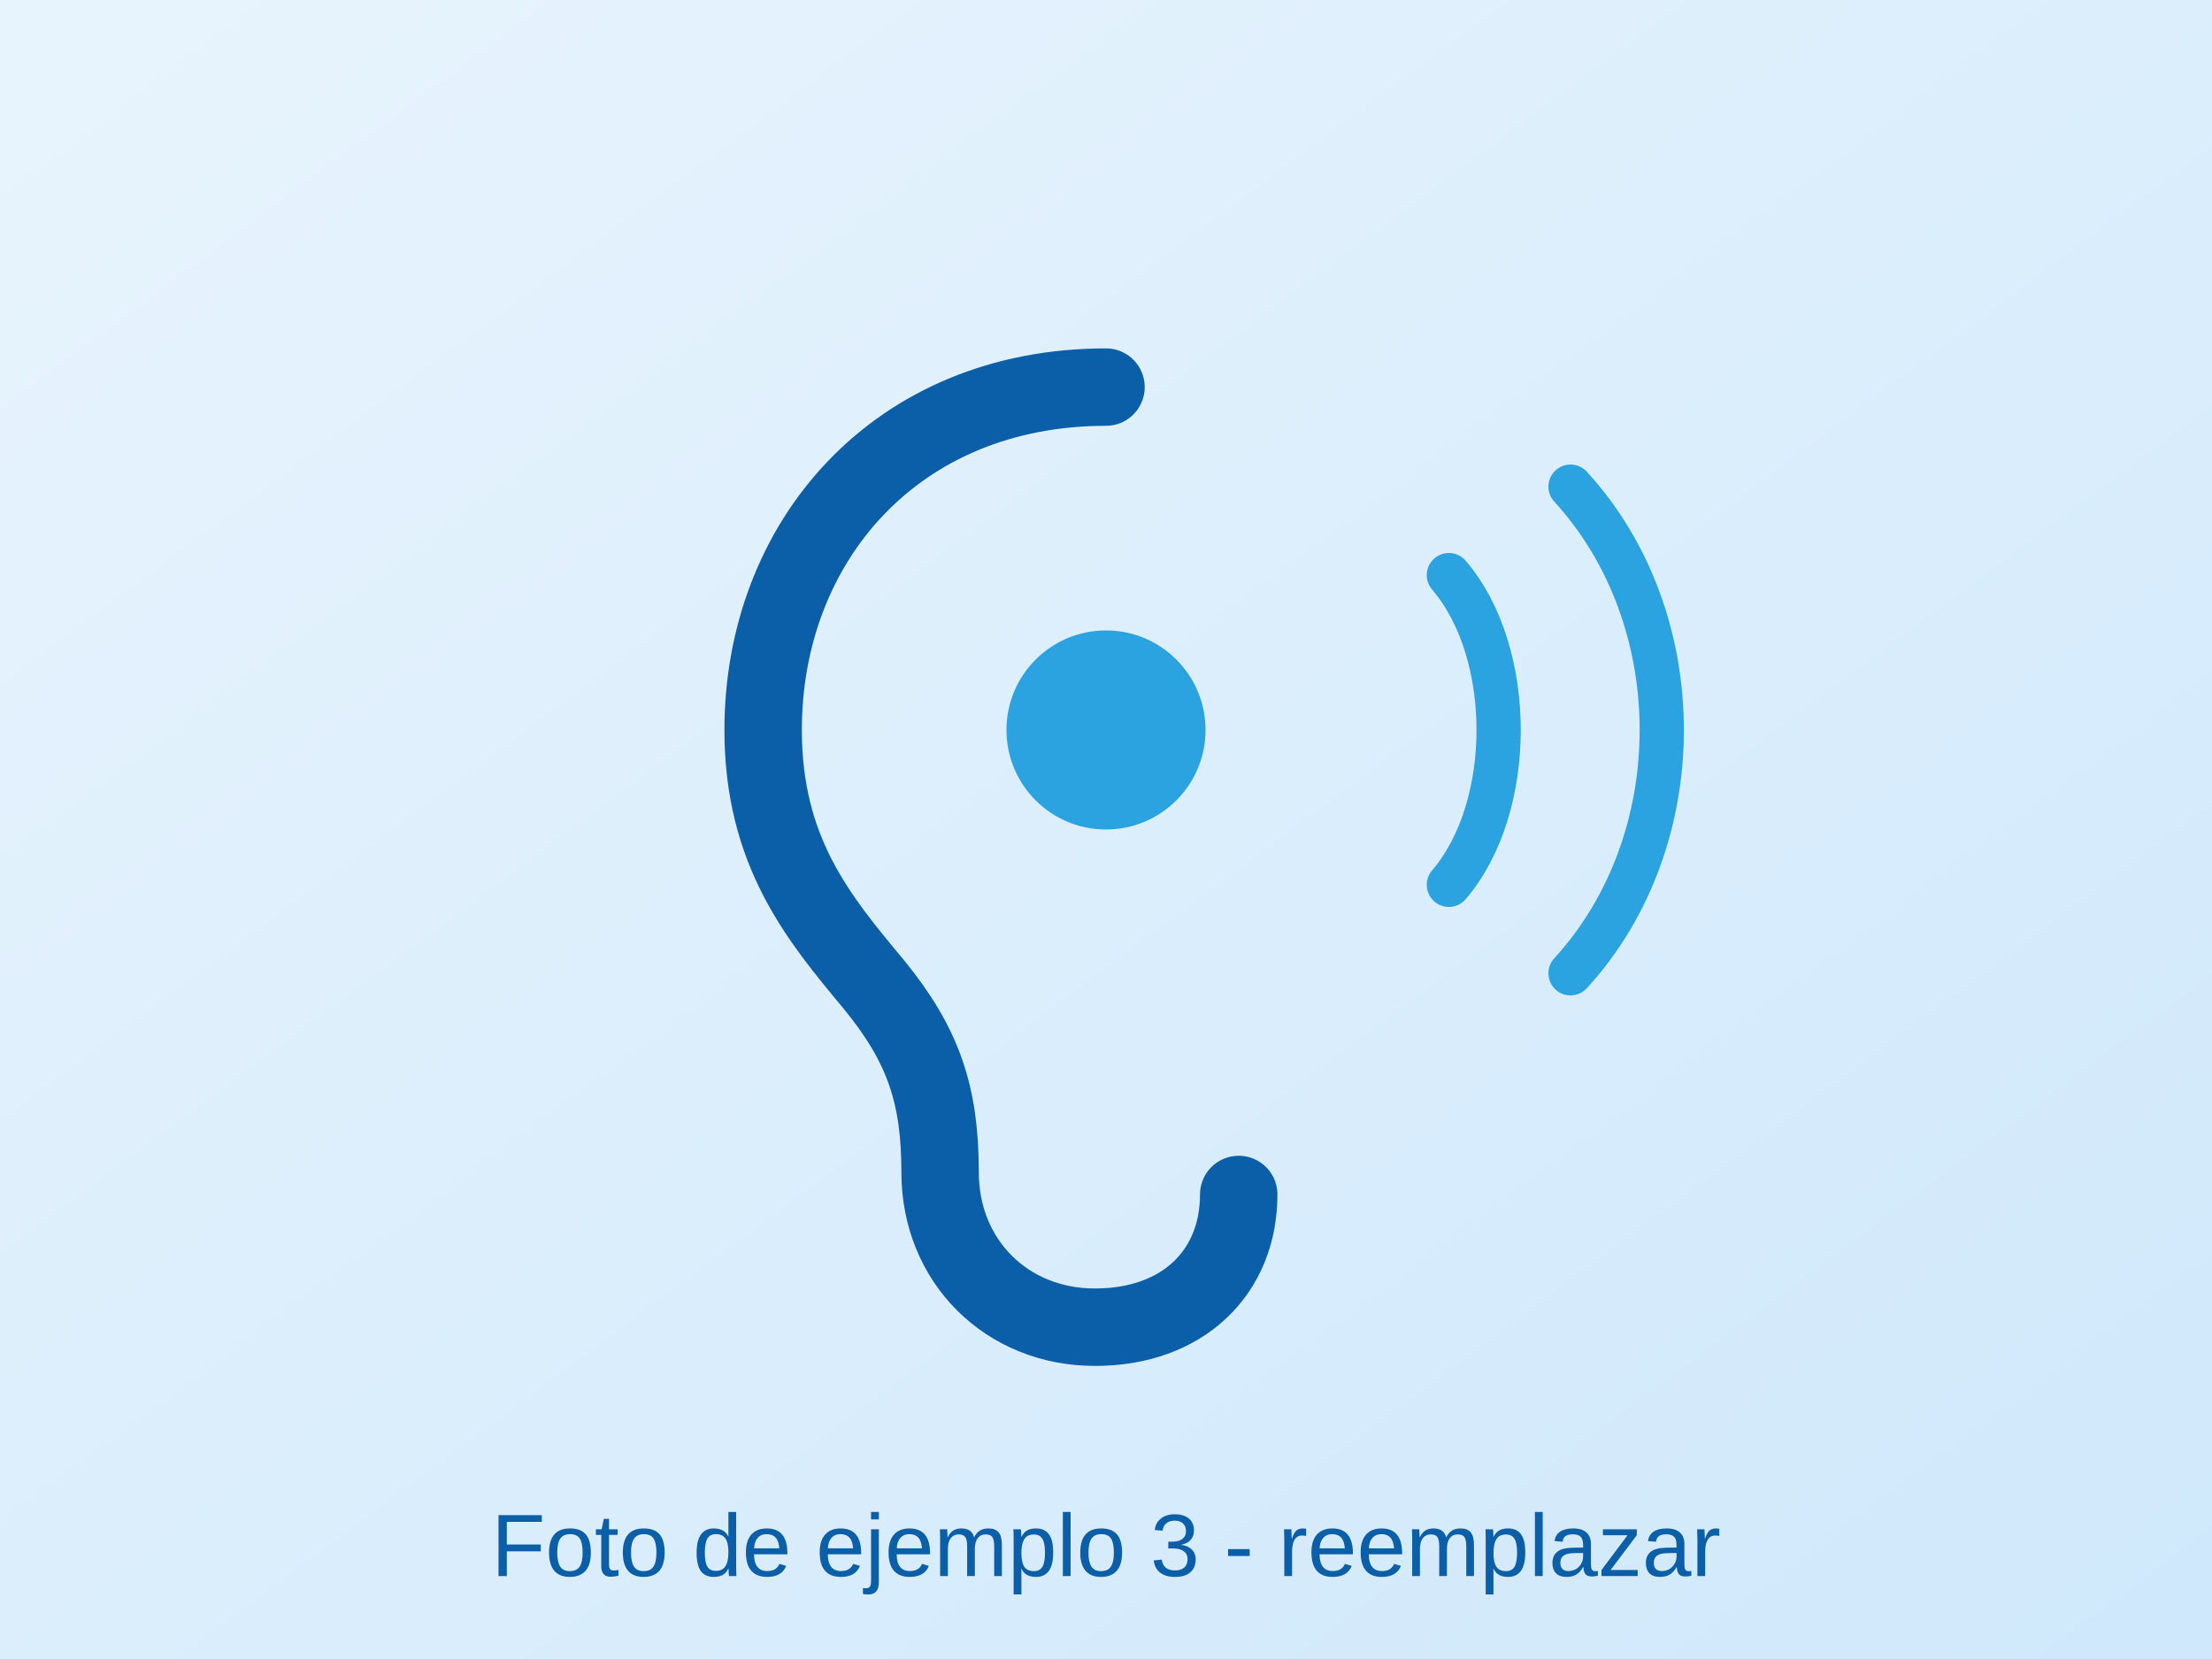
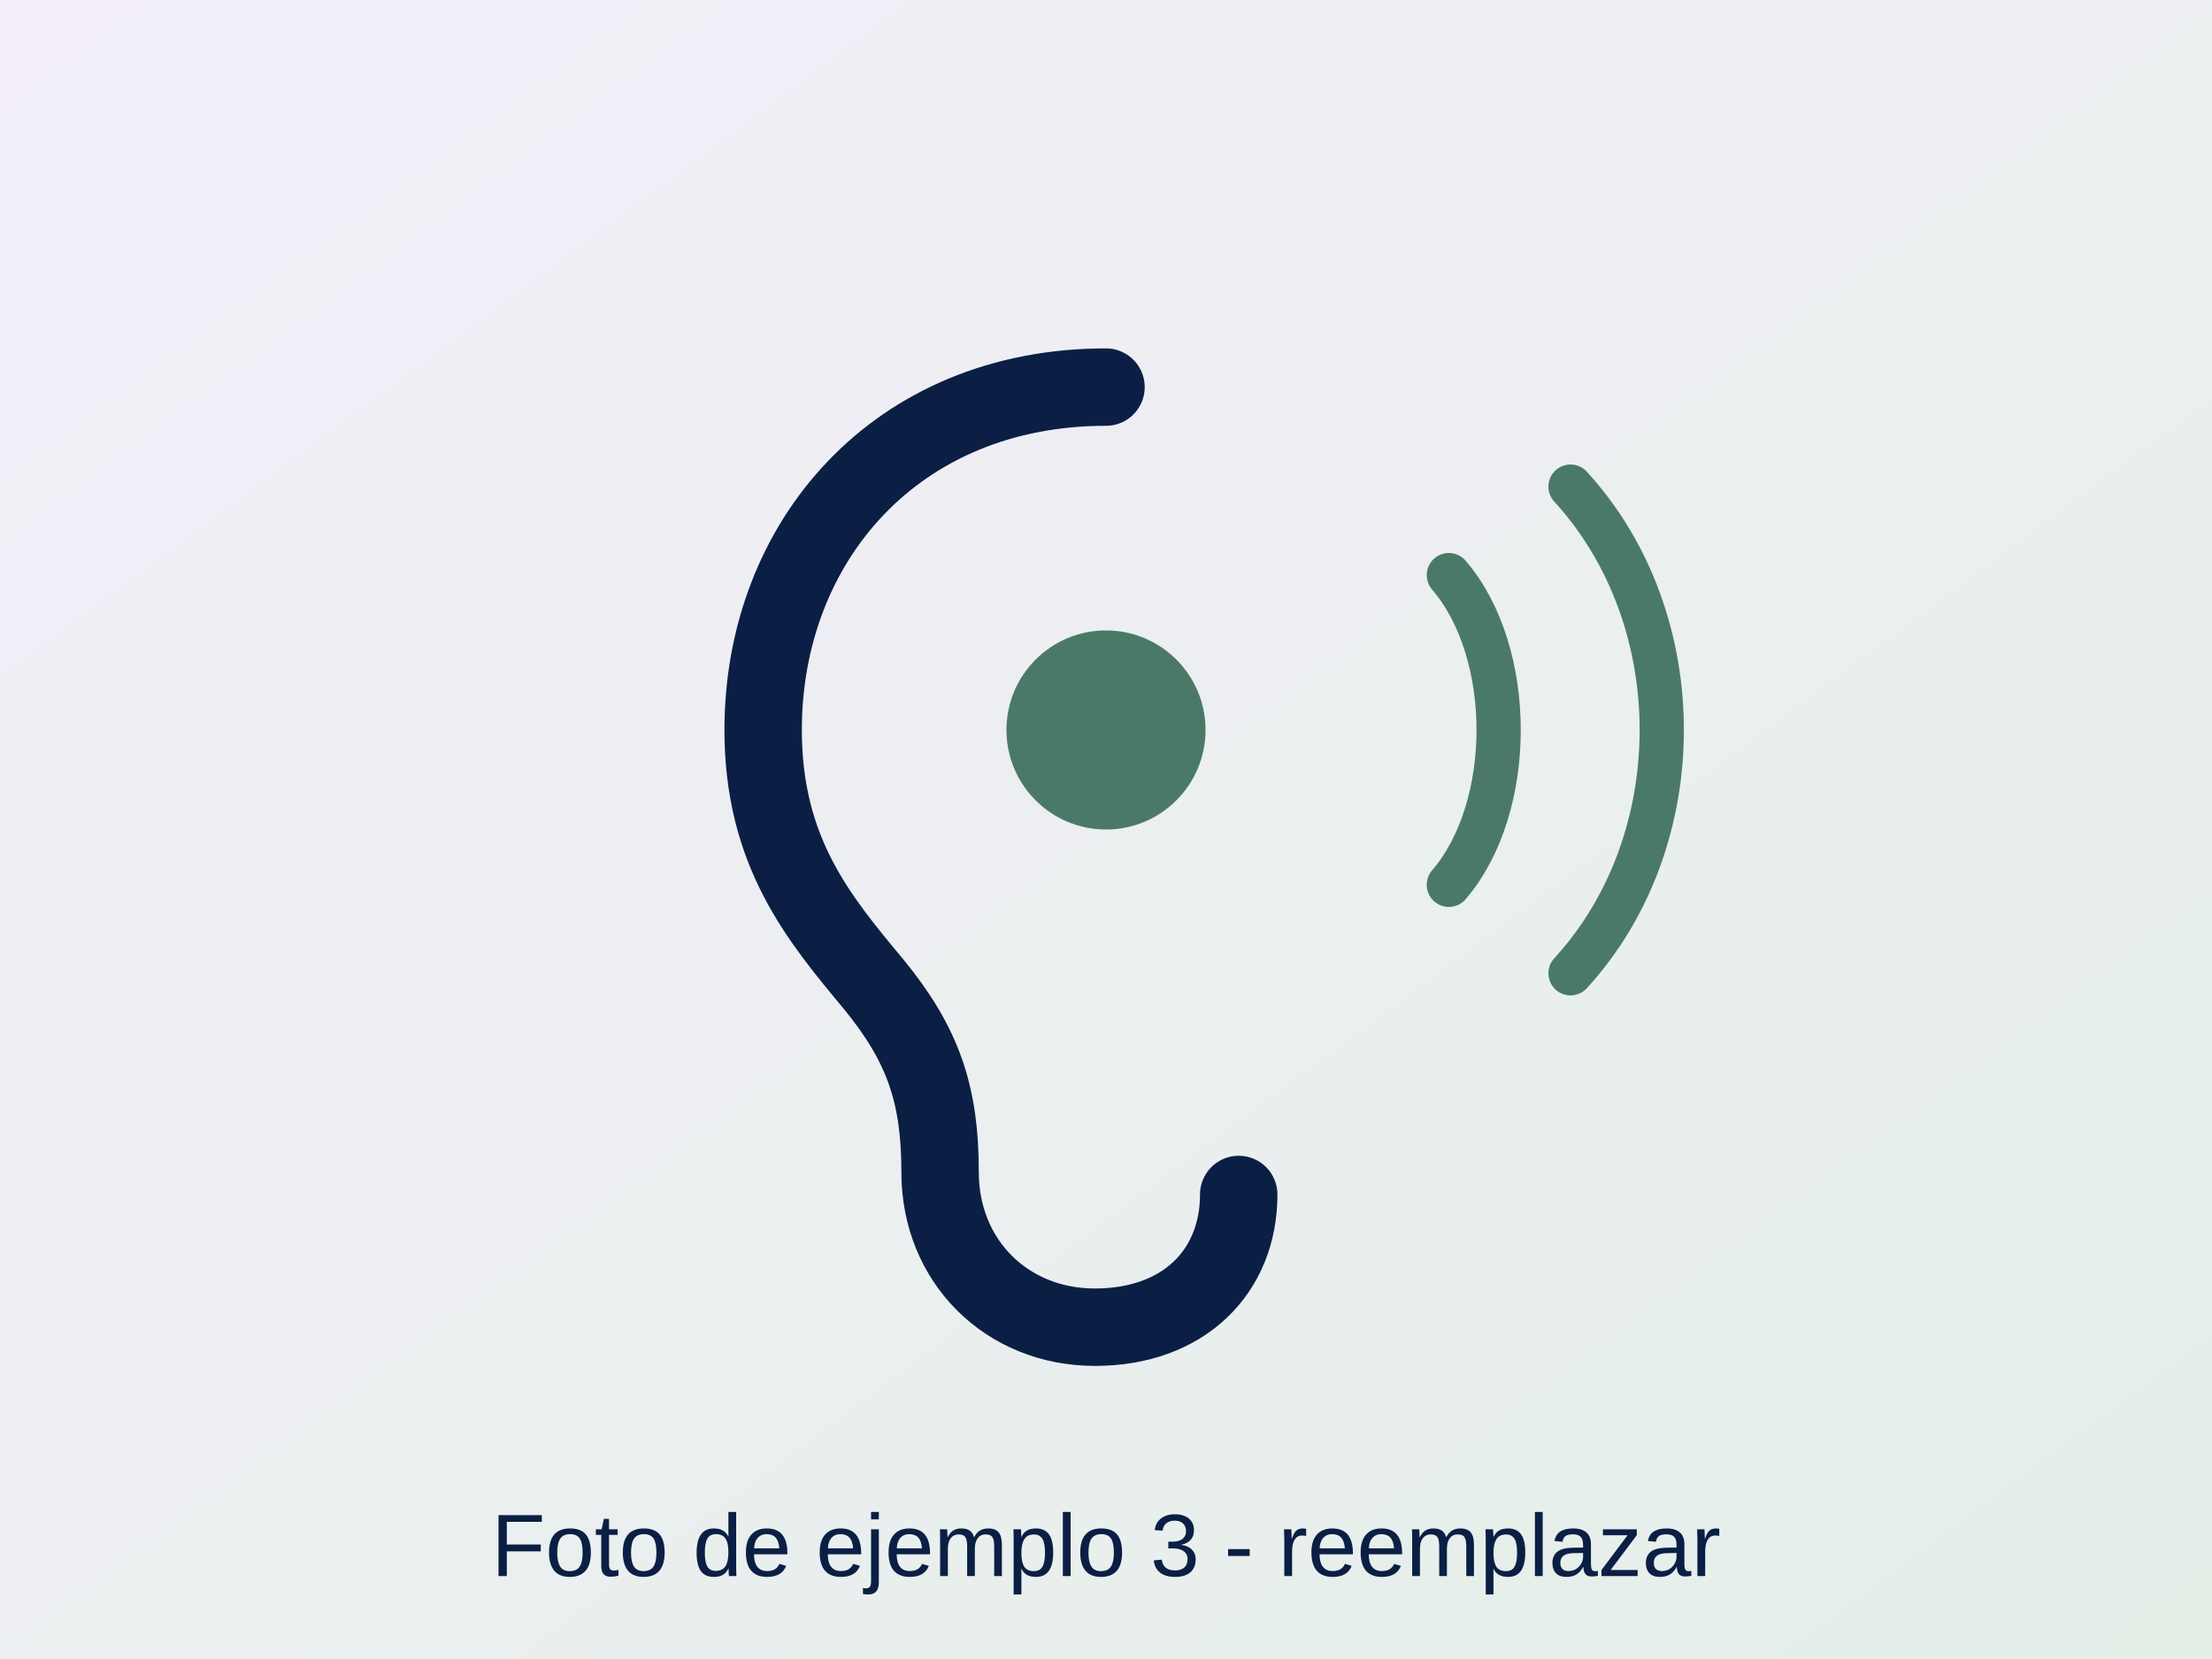
<svg xmlns="http://www.w3.org/2000/svg" viewBox="0 0 400 300">
  <defs>
    <linearGradient id="g" x1="0" y1="0" x2="1" y2="1">
-       <stop offset="0" stop-color="#e8f4fd" />
-       <stop offset="1" stop-color="#cfe8fb" />
+       <stop offset="0" stop-color="#f3eef9" />
+       <stop offset="1" stop-color="#e4efe8" />
    </linearGradient>
  </defs>
  <rect width="400" height="300" fill="url(#g)" />
-   <path d="M200 70c-38 0-62 28-62 62 0 22 10 34 20 46 9 11 12 20 12 34 0 16 12 28 28 28s26-10 26-24" fill="none" stroke="#0b5ea8" stroke-width="14" stroke-linecap="round" />
-   <circle cx="200" cy="132" r="18" fill="#2ba3e0" />
-   <path d="M262 104c12 14 12 42 0 56M284 88c22 24 22 64 0 88" fill="none" stroke="#2ba3e0" stroke-width="8" stroke-linecap="round" />
-   <text x="200" y="285" text-anchor="middle" font-family="Arial" font-size="16" fill="#0b5ea8">Foto de ejemplo 3 - reemplazar</text>
+   <path d="M200 70c-38 0-62 28-62 62 0 22 10 34 20 46 9 11 12 20 12 34 0 16 12 28 28 28s26-10 26-24" fill="none" stroke="#0b1f45" stroke-width="14" stroke-linecap="round" />
+   <circle cx="200" cy="132" r="18" fill="#4a7a67" />
+   <path d="M262 104c12 14 12 42 0 56M284 88c22 24 22 64 0 88" fill="none" stroke="#4a7a67" stroke-width="8" stroke-linecap="round" />
+   <text x="200" y="285" text-anchor="middle" font-family="Arial" font-size="16" fill="#0b1f45">Foto de ejemplo 3 - reemplazar</text>
</svg>
